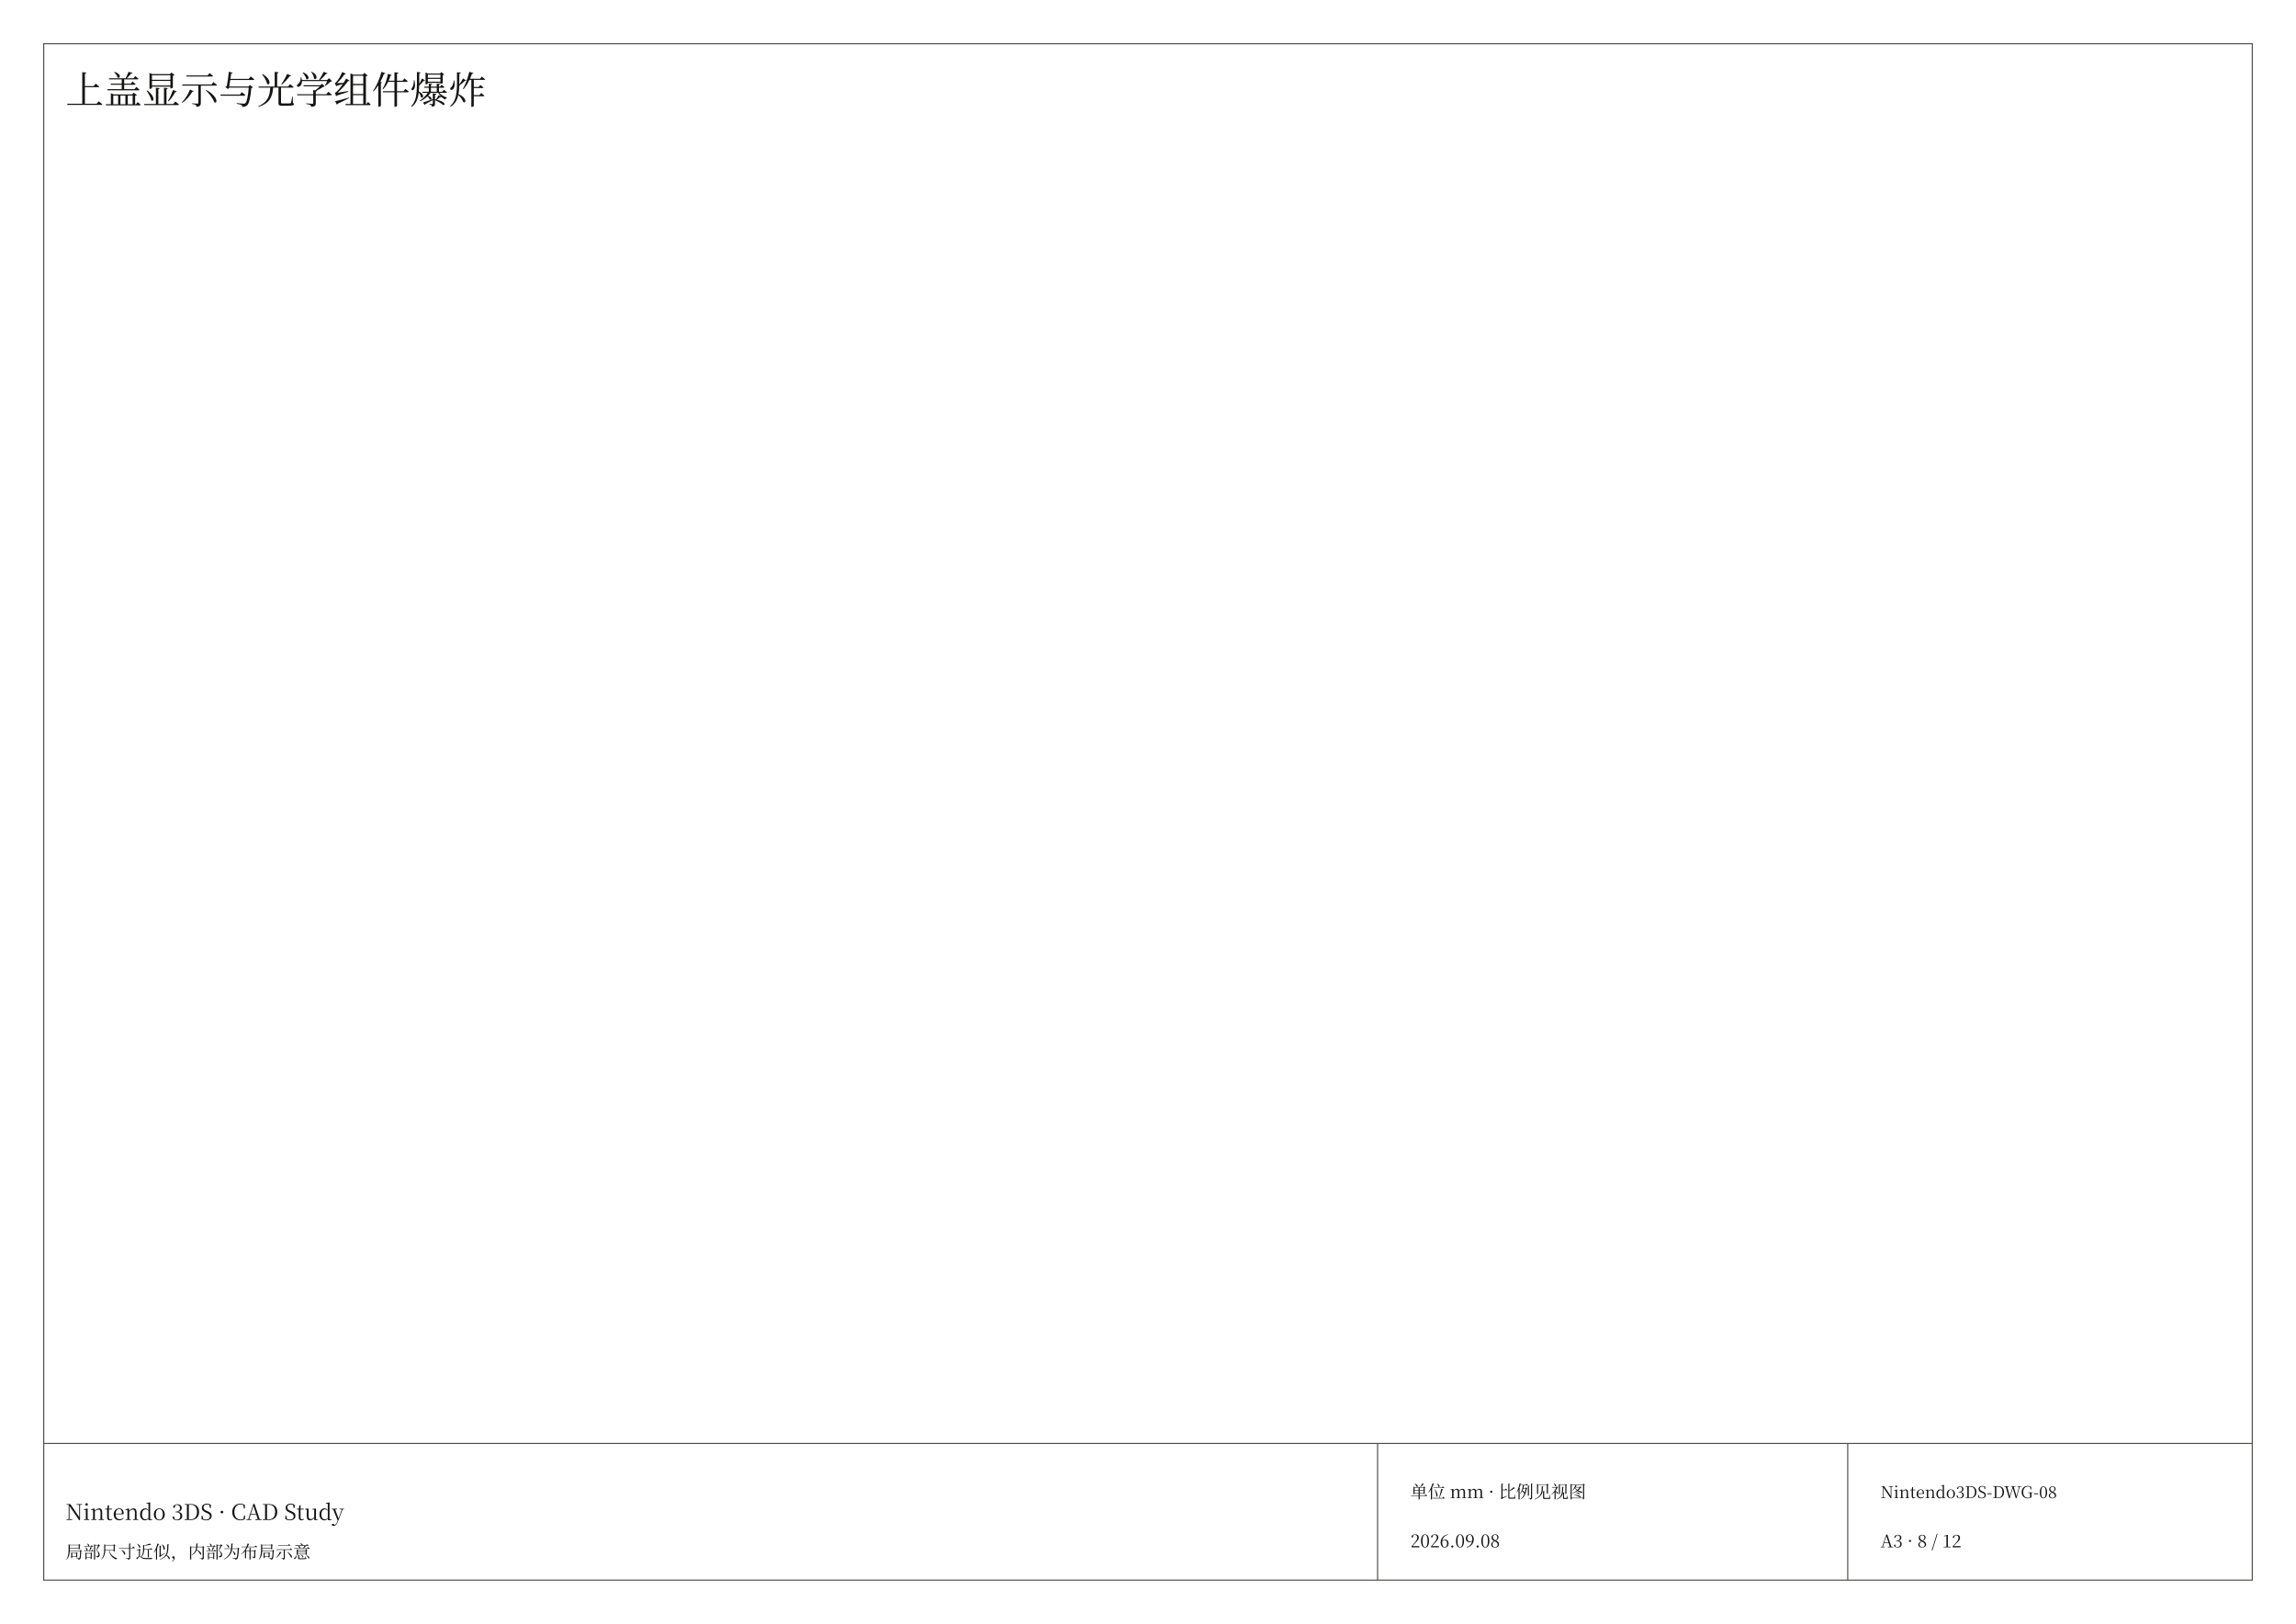
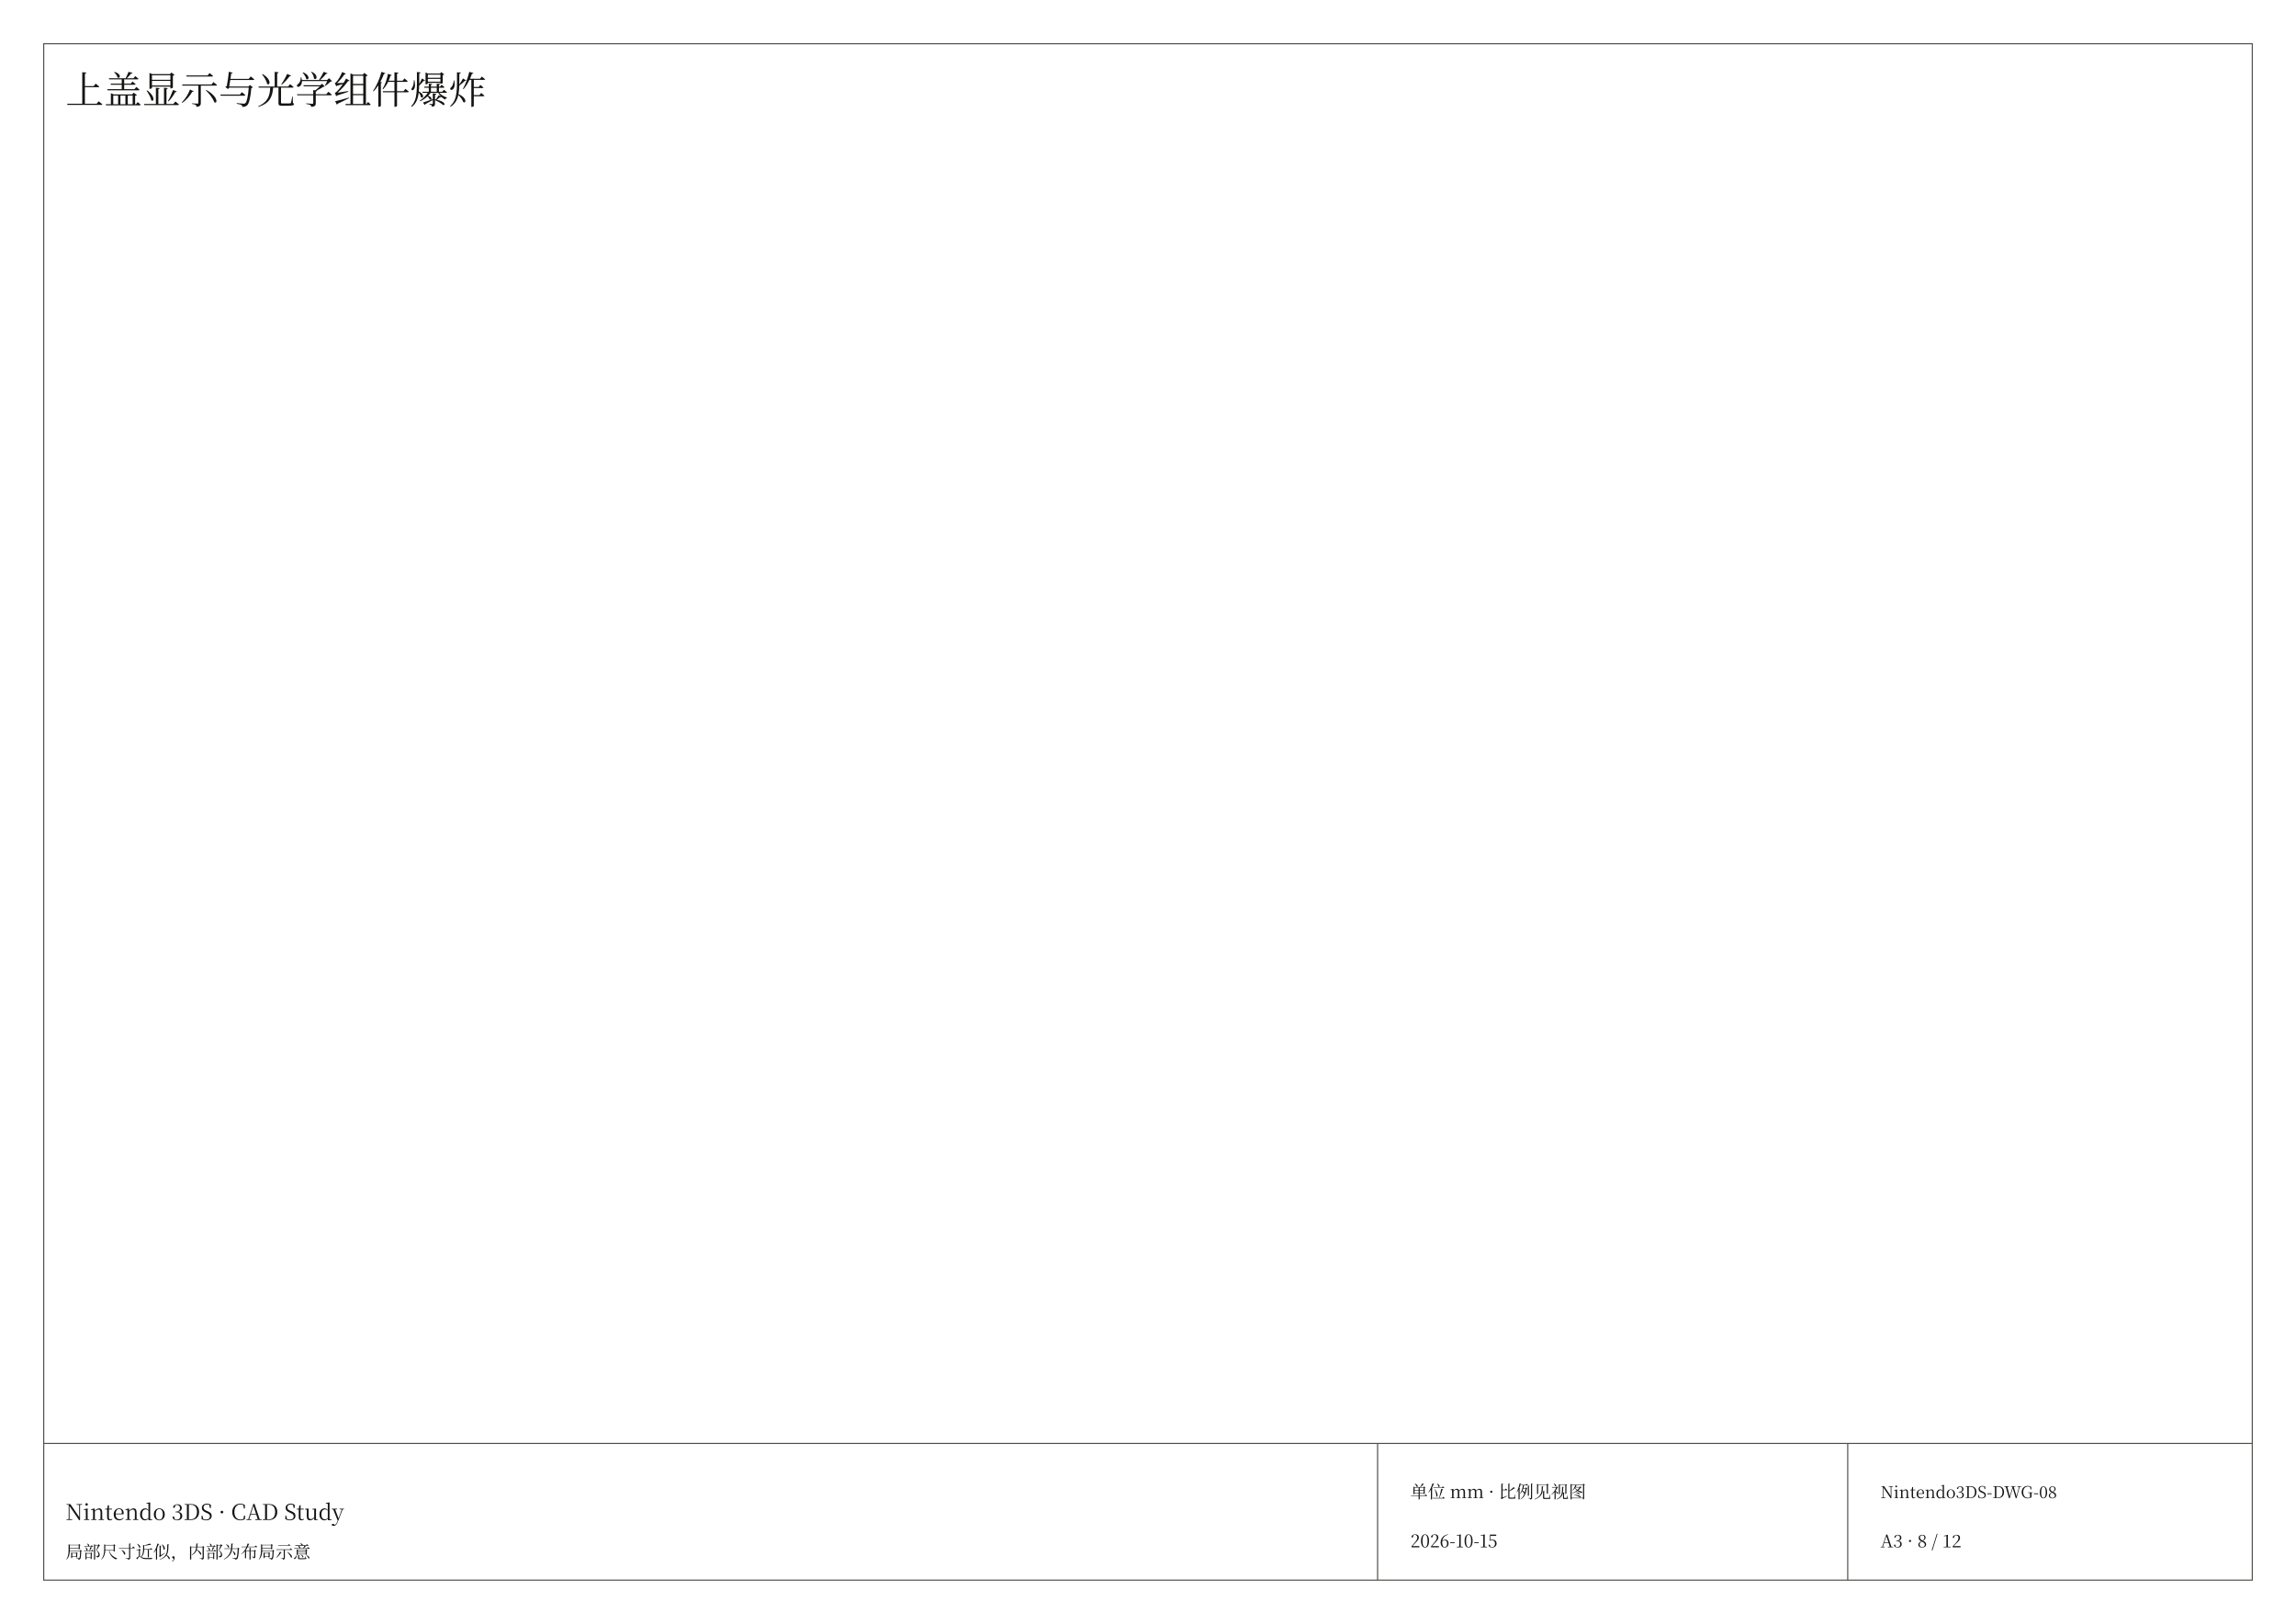
<svg xmlns="http://www.w3.org/2000/svg" width="420mm" height="297mm" viewBox="0 0 420 297">
  <g fill="none" stroke="#504e49" stroke-width=".2">
    <rect x="8" y="8" width="404" height="281" />
    <path d="M 8 264 H 412 M 252 264 V 289 M 338 264 V 289" />
  </g>
  <g font-family="Noto Serif CJK SC" fill="#141413">
    <text x="12" y="19" font-size="7.0">上盖显示与光学组件爆炸</text>
    <text x="12" y="278" font-size="4.0">Nintendo 3DS · CAD Study</text>
    <text x="12" y="285" font-size="3.2">局部尺寸近似，内部为布局示意</text>
    <text x="258" y="274" font-size="3.2">单位 mm · 比例见视图</text>
-     <text x="258" y="283" font-size="3.2">2026.09.08</text>
+     <text x="258" y="283" font-size="3.2">2026-10-15</text>
    <text x="344" y="274" font-size="3.0">Nintendo3DS-DWG-08</text>
    <text x="344" y="283" font-size="3.2">A3 · 8 / 12</text>
  </g>
</svg>
